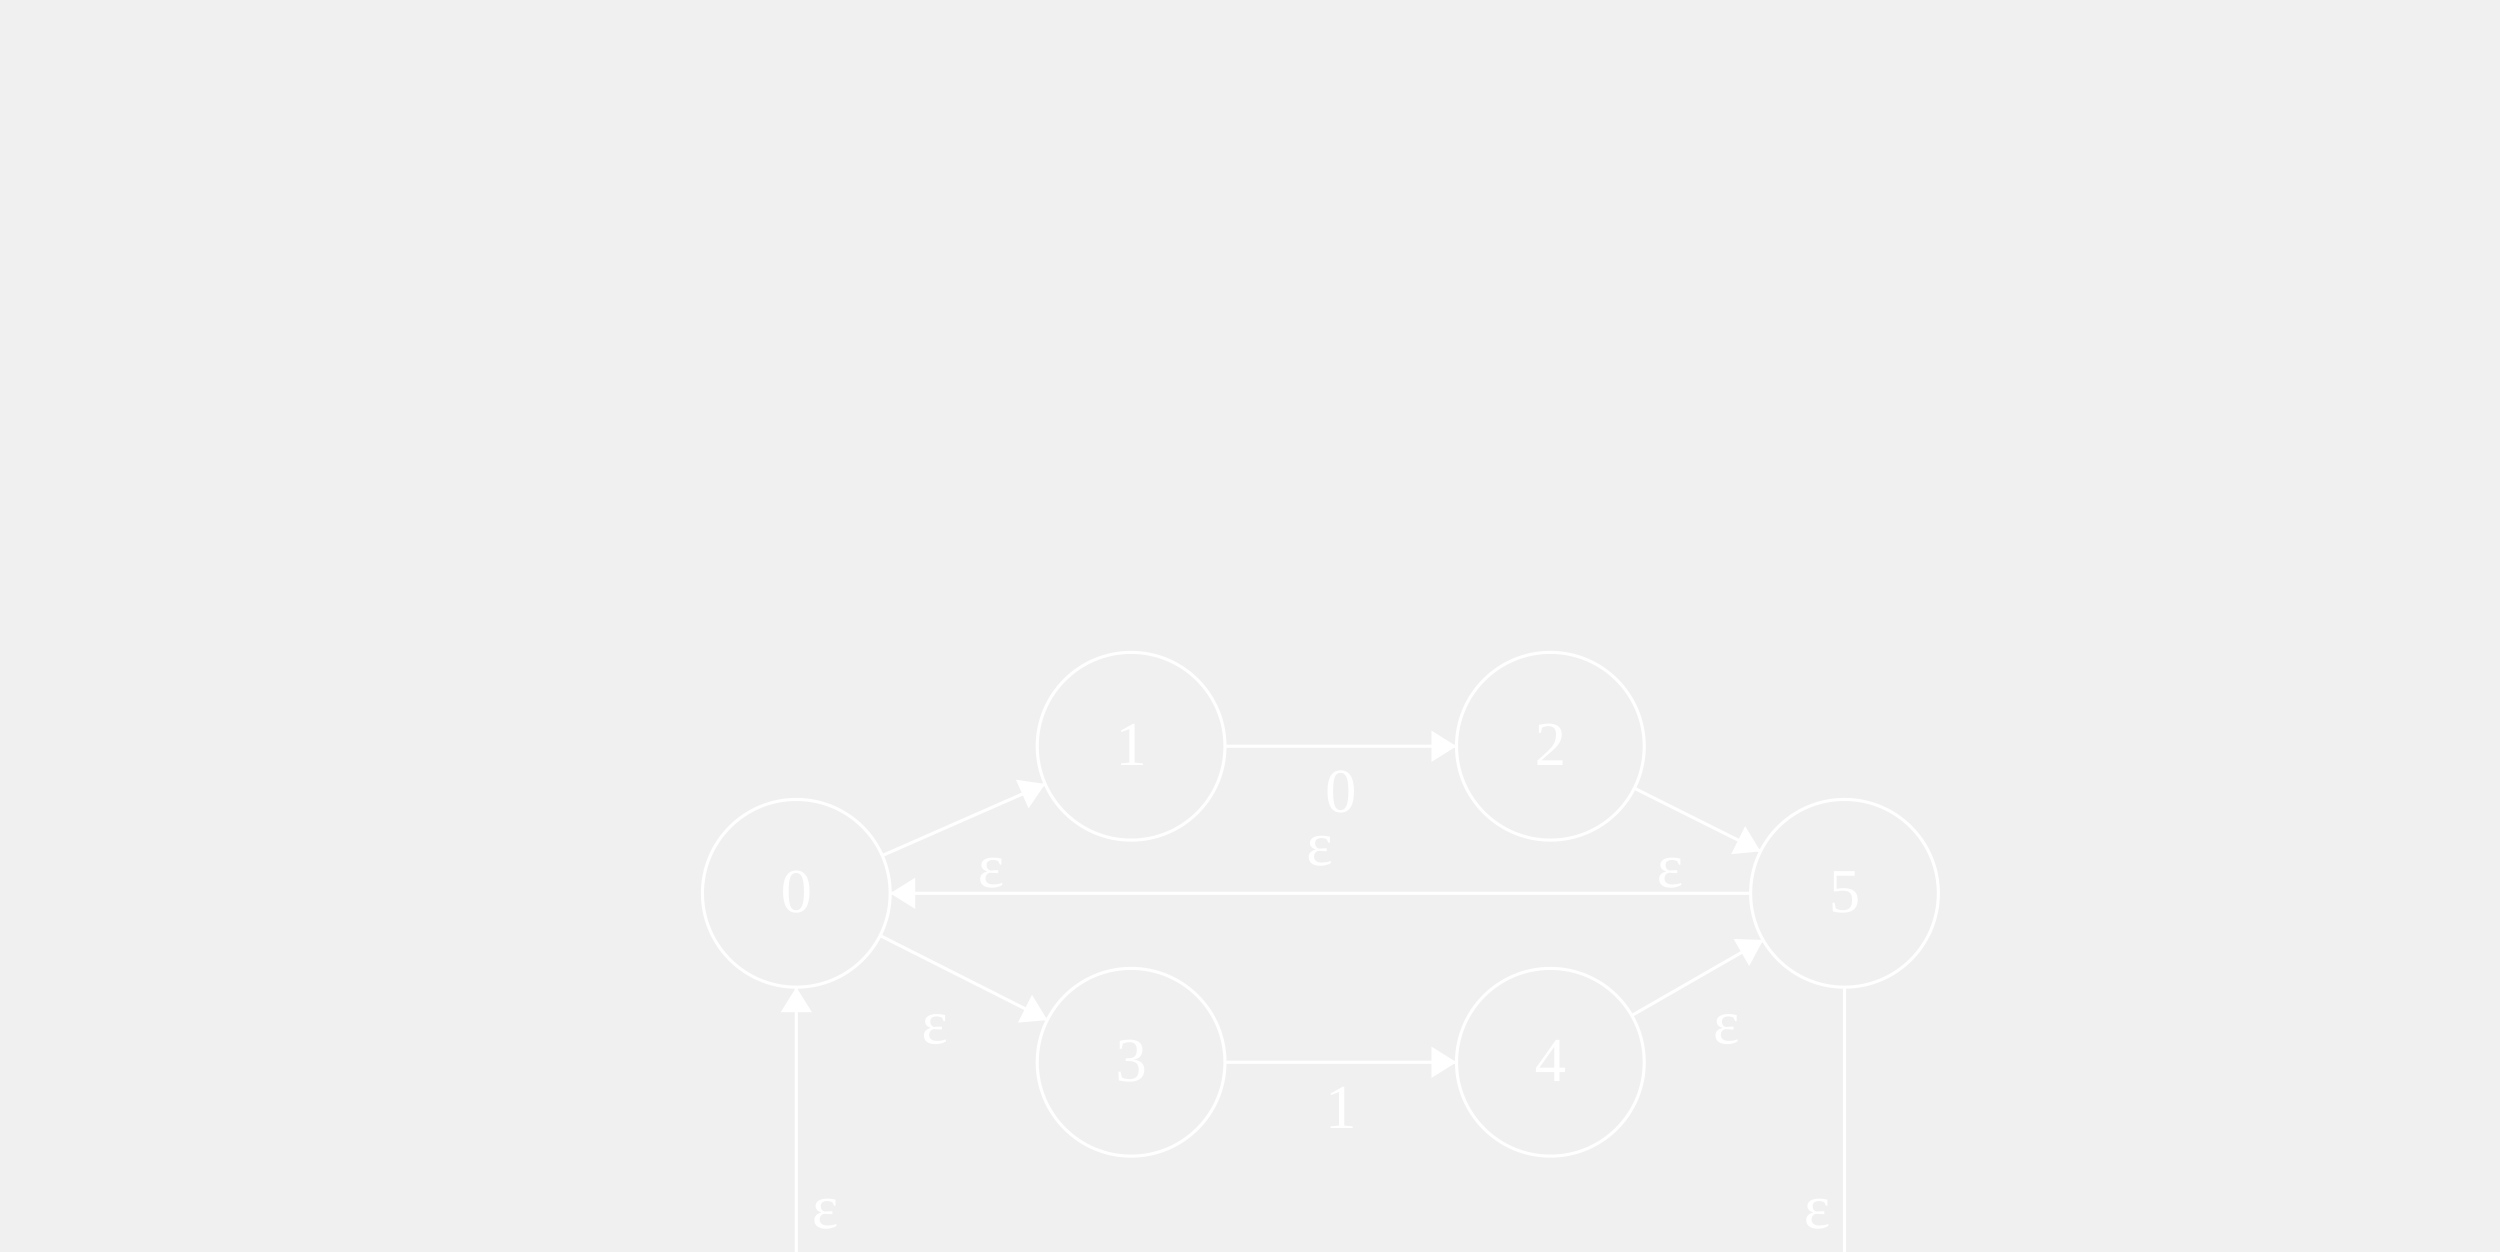
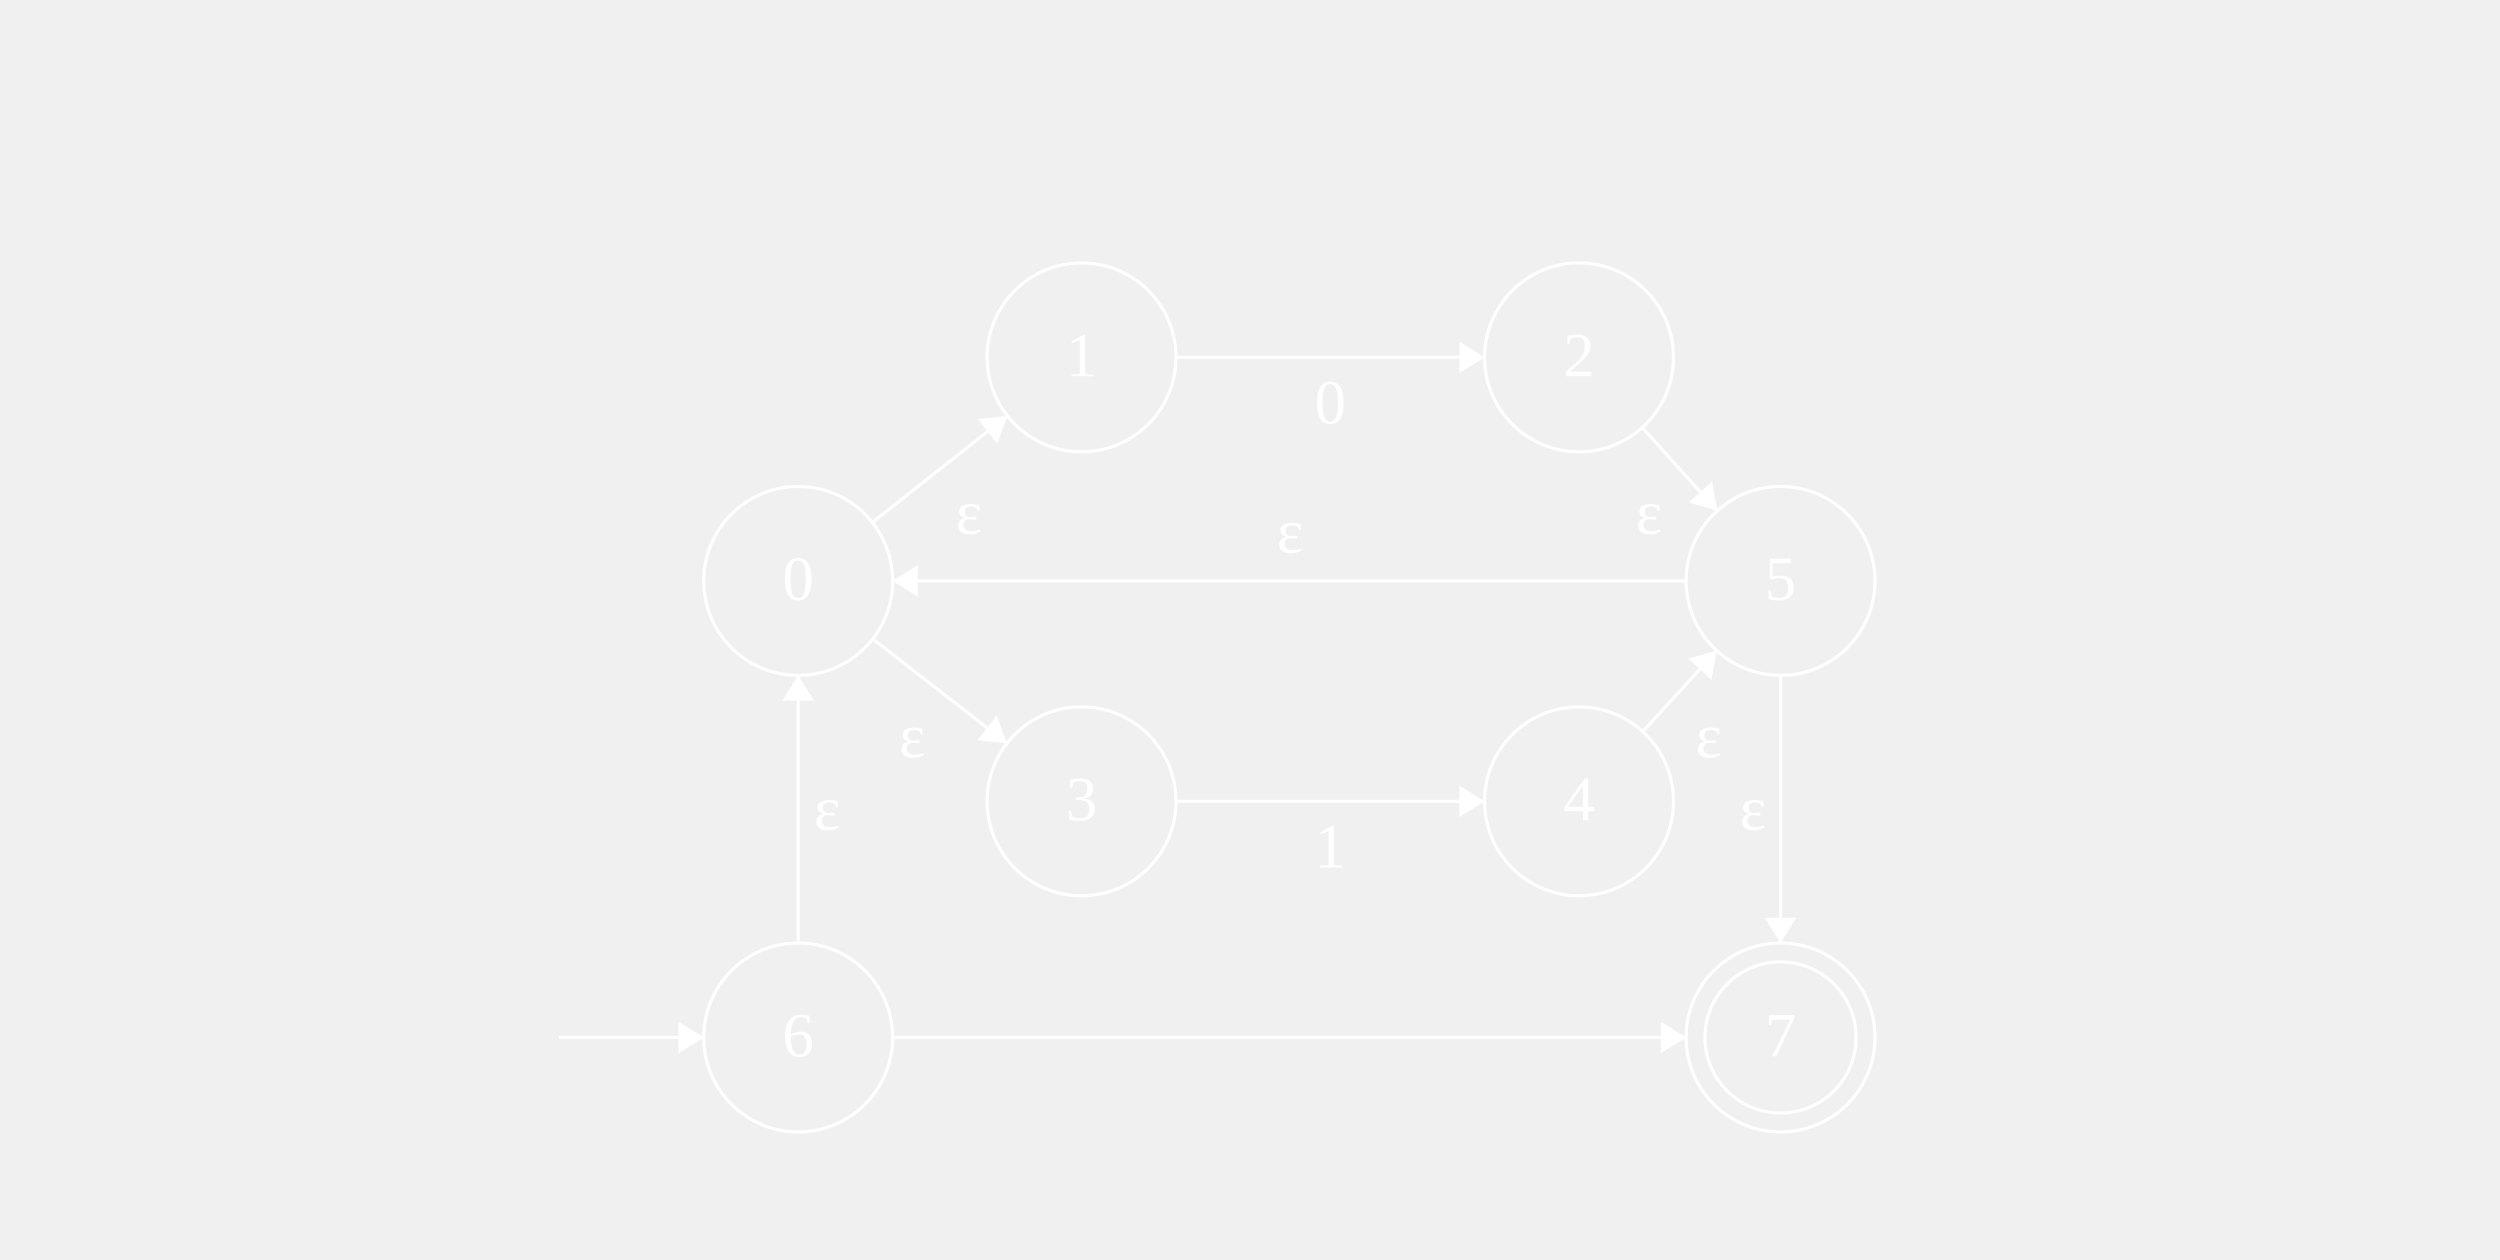
- <svg xmlns="http://www.w3.org/2000/svg" width="799" height="400" version="1.1">
-   <ellipse stroke="white" stroke-width="1" fill="none" cx="361.5" cy="238.5" rx="30" ry="30" />
-   <text fill="white" x="356.5" y="244.5" font-family="Times New Roman" font-size="20">1</text>
-   <ellipse stroke="white" stroke-width="1" fill="none" cx="495.5" cy="238.5" rx="30" ry="30" />
-   <text fill="white" x="490.5" y="244.5" font-family="Times New Roman" font-size="20">2</text>
-   <ellipse stroke="white" stroke-width="1" fill="none" cx="361.5" cy="339.5" rx="30" ry="30" />
-   <text fill="white" x="356.5" y="345.5" font-family="Times New Roman" font-size="20">3</text>
-   <ellipse stroke="white" stroke-width="1" fill="none" cx="495.5" cy="339.5" rx="30" ry="30" />
-   <text fill="white" x="490.5" y="345.5" font-family="Times New Roman" font-size="20">4</text>
-   <ellipse stroke="white" stroke-width="1" fill="none" cx="254.5" cy="285.5" rx="30" ry="30" />
-   <text fill="white" x="249.5" y="291.5" font-family="Times New Roman" font-size="20">0</text>
-   <ellipse stroke="white" stroke-width="1" fill="none" cx="589.5" cy="285.5" rx="30" ry="30" />
-   <text fill="white" x="584.5" y="291.5" font-family="Times New Roman" font-size="20">5</text>
-   <ellipse stroke="white" stroke-width="1" fill="none" cx="254.5" cy="487.5" rx="30" ry="30" />
-   <text fill="white" x="249.5" y="493.5" font-family="Times New Roman" font-size="20">6</text>
-   <ellipse stroke="white" stroke-width="1" fill="none" cx="589.5" cy="487.5" rx="30" ry="30" />
-   <text fill="white" x="584.5" y="493.5" font-family="Times New Roman" font-size="20">7</text>
-   <ellipse stroke="white" stroke-width="1" fill="none" cx="589.5" cy="487.5" rx="24" ry="24" />
-   <polygon stroke="white" stroke-width="1" points="391.5,238.5 465.5,238.5" />
-   <polygon fill="white" stroke-width="1" points="465.5,238.5 457.5,233.5 457.5,243.5" />
-   <text fill="white" x="423.5" y="259.5" font-family="Times New Roman" font-size="20">0</text>
-   <polygon stroke="white" stroke-width="1" points="391.5,339.5 465.5,339.5" />
-   <polygon fill="white" stroke-width="1" points="465.5,339.5 457.5,334.5 457.5,344.5" />
-   <text fill="white" x="423.5" y="360.5" font-family="Times New Roman" font-size="20">1</text>
-   <polygon stroke="white" stroke-width="1" points="281.967,273.435 334.033,250.565" />
-   <polygon fill="white" stroke-width="1" points="334.033,250.565 324.698,249.204 328.719,258.36" />
-   <text fill="white" x="312.5" y="283.5" font-family="Times New Roman" font-size="20">ε</text>
-   <polygon stroke="white" stroke-width="1" points="281.283,299.016 334.717,325.984" />
-   <polygon fill="white" stroke-width="1" points="334.717,325.984 329.828,317.915 325.323,326.843" />
-   <text fill="white" x="294.5" y="333.5" font-family="Times New Roman" font-size="20">ε</text>
-   <polygon stroke="white" stroke-width="1" points="522.333,251.916 562.667,272.084" />
-   <polygon fill="white" stroke-width="1" points="562.667,272.084 557.748,264.034 553.276,272.978" />
-   <text fill="white" x="529.5" y="283.5" font-family="Times New Roman" font-size="20">ε</text>
-   <polygon stroke="white" stroke-width="1" points="521.513,324.556 563.487,300.444" />
-   <polygon fill="white" stroke-width="1" points="563.487,300.444 554.059,300.093 559.041,308.764" />
-   <text fill="white" x="547.5" y="333.5" font-family="Times New Roman" font-size="20">ε</text>
-   <polygon stroke="white" stroke-width="1" points="254.5,457.5 254.5,315.5" />
-   <polygon fill="white" stroke-width="1" points="254.5,315.5 249.5,323.5 259.5,323.5" />
-   <text fill="white" x="259.5" y="392.5" font-family="Times New Roman" font-size="20">ε</text>
-   <polygon stroke="white" stroke-width="1" points="589.5,315.5 589.5,457.5" />
-   <polygon fill="white" stroke-width="1" points="589.5,457.5 594.5,449.5 584.5,449.5" />
-   <text fill="white" x="576.5" y="392.5" font-family="Times New Roman" font-size="20">ε</text>
-   <polygon stroke="white" stroke-width="1" points="559.5,285.5 284.5,285.5" />
-   <polygon fill="white" stroke-width="1" points="284.5,285.5 292.5,290.5 292.5,280.5" />
-   <text fill="white" x="417.5" y="276.5" font-family="Times New Roman" font-size="20">ε</text>
-   <polygon stroke="white" stroke-width="1" points="284.5,487.5 559.5,487.5" />
-   <polygon fill="white" stroke-width="1" points="559.5,487.5 551.5,482.5 551.5,492.5" />
-   <polygon stroke="white" stroke-width="1" points="178.5,487.5 224.5,487.5" />
-   <polygon fill="white" stroke-width="1" points="224.5,487.5 216.5,482.5 216.5,492.5" />
+ <svg xmlns="http://www.w3.org/2000/svg" width="794" height="400" version="1.1">
+   <ellipse stroke="white" stroke-width="1" fill="none" cx="343.5" cy="113.5" rx="30" ry="30" />
+   <text fill="white" x="338.5" y="119.5" font-family="Times New Roman" font-size="20">1</text>
+   <ellipse stroke="white" stroke-width="1" fill="none" cx="501.5" cy="113.5" rx="30" ry="30" />
+   <text fill="white" x="496.5" y="119.5" font-family="Times New Roman" font-size="20">2</text>
+   <ellipse stroke="white" stroke-width="1" fill="none" cx="343.5" cy="254.5" rx="30" ry="30" />
+   <text fill="white" x="338.5" y="260.5" font-family="Times New Roman" font-size="20">3</text>
+   <ellipse stroke="white" stroke-width="1" fill="none" cx="501.5" cy="254.5" rx="30" ry="30" />
+   <text fill="white" x="496.5" y="260.5" font-family="Times New Roman" font-size="20">4</text>
+   <ellipse stroke="white" stroke-width="1" fill="none" cx="253.5" cy="184.5" rx="30" ry="30" />
+   <text fill="white" x="248.5" y="190.5" font-family="Times New Roman" font-size="20">0</text>
+   <ellipse stroke="white" stroke-width="1" fill="none" cx="565.5" cy="184.5" rx="30" ry="30" />
+   <text fill="white" x="560.5" y="190.5" font-family="Times New Roman" font-size="20">5</text>
+   <ellipse stroke="white" stroke-width="1" fill="none" cx="253.5" cy="329.5" rx="30" ry="30" />
+   <text fill="white" x="248.5" y="335.5" font-family="Times New Roman" font-size="20">6</text>
+   <ellipse stroke="white" stroke-width="1" fill="none" cx="565.5" cy="329.5" rx="30" ry="30" />
+   <text fill="white" x="560.5" y="335.5" font-family="Times New Roman" font-size="20">7</text>
+   <ellipse stroke="white" stroke-width="1" fill="none" cx="565.5" cy="329.5" rx="24" ry="24" />
+   <polygon stroke="white" stroke-width="1" points="373.5,113.5 471.5,113.5" />
+   <polygon fill="white" stroke-width="1" points="471.5,113.5 463.5,108.5 463.5,118.5" />
+   <text fill="white" x="417.5" y="134.5" font-family="Times New Roman" font-size="20">0</text>
+   <polygon stroke="white" stroke-width="1" points="373.5,254.5 471.5,254.5" />
+   <polygon fill="white" stroke-width="1" points="471.5,254.5 463.5,249.5 463.5,259.5" />
+   <text fill="white" x="417.5" y="275.5" font-family="Times New Roman" font-size="20">1</text>
+   <polygon stroke="white" stroke-width="1" points="277.053,165.919 319.947,132.081" />
+   <polygon fill="white" stroke-width="1" points="319.947,132.081 310.569,133.11 316.763,140.961" />
+   <text fill="white" x="303.5" y="169.5" font-family="Times New Roman" font-size="20">ε</text>
+   <polygon stroke="white" stroke-width="1" points="277.181,202.918 319.819,236.082" />
+   <polygon fill="white" stroke-width="1" points="319.819,236.082 316.574,227.223 310.435,235.117" />
+   <text fill="white" x="285.5" y="240.5" font-family="Times New Roman" font-size="20">ε</text>
+   <polygon stroke="white" stroke-width="1" points="521.586,135.783 545.414,162.217" />
+   <polygon fill="white" stroke-width="1" points="545.414,162.217 543.771,152.927 536.344,159.622" />
+   <text fill="white" x="519.5" y="169.5" font-family="Times New Roman" font-size="20">ε</text>
+   <polygon stroke="white" stroke-width="1" points="521.743,232.359 545.257,206.641" />
+   <polygon fill="white" stroke-width="1" points="545.257,206.641 536.169,209.171 543.549,215.919" />
+   <text fill="white" x="538.5" y="240.5" font-family="Times New Roman" font-size="20">ε</text>
+   <polygon stroke="white" stroke-width="1" points="253.5,299.5 253.5,214.5" />
+   <polygon fill="white" stroke-width="1" points="253.5,214.5 248.5,222.5 258.5,222.5" />
+   <text fill="white" x="258.5" y="263.5" font-family="Times New Roman" font-size="20">ε</text>
+   <polygon stroke="white" stroke-width="1" points="565.5,214.5 565.5,299.5" />
+   <polygon fill="white" stroke-width="1" points="565.5,299.5 570.5,291.5 560.5,291.5" />
+   <text fill="white" x="552.5" y="263.5" font-family="Times New Roman" font-size="20">ε</text>
+   <polygon stroke="white" stroke-width="1" points="535.5,184.5 283.5,184.5" />
+   <polygon fill="white" stroke-width="1" points="283.5,184.5 291.5,189.5 291.5,179.5" />
+   <text fill="white" x="405.5" y="175.5" font-family="Times New Roman" font-size="20">ε</text>
+   <polygon stroke="white" stroke-width="1" points="283.5,329.5 535.5,329.5" />
+   <polygon fill="white" stroke-width="1" points="535.5,329.5 527.5,324.5 527.5,334.5" />
+   <polygon stroke="white" stroke-width="1" points="177.5,329.5 223.5,329.5" />
+   <polygon fill="white" stroke-width="1" points="223.5,329.5 215.5,324.5 215.5,334.5" />
</svg>
